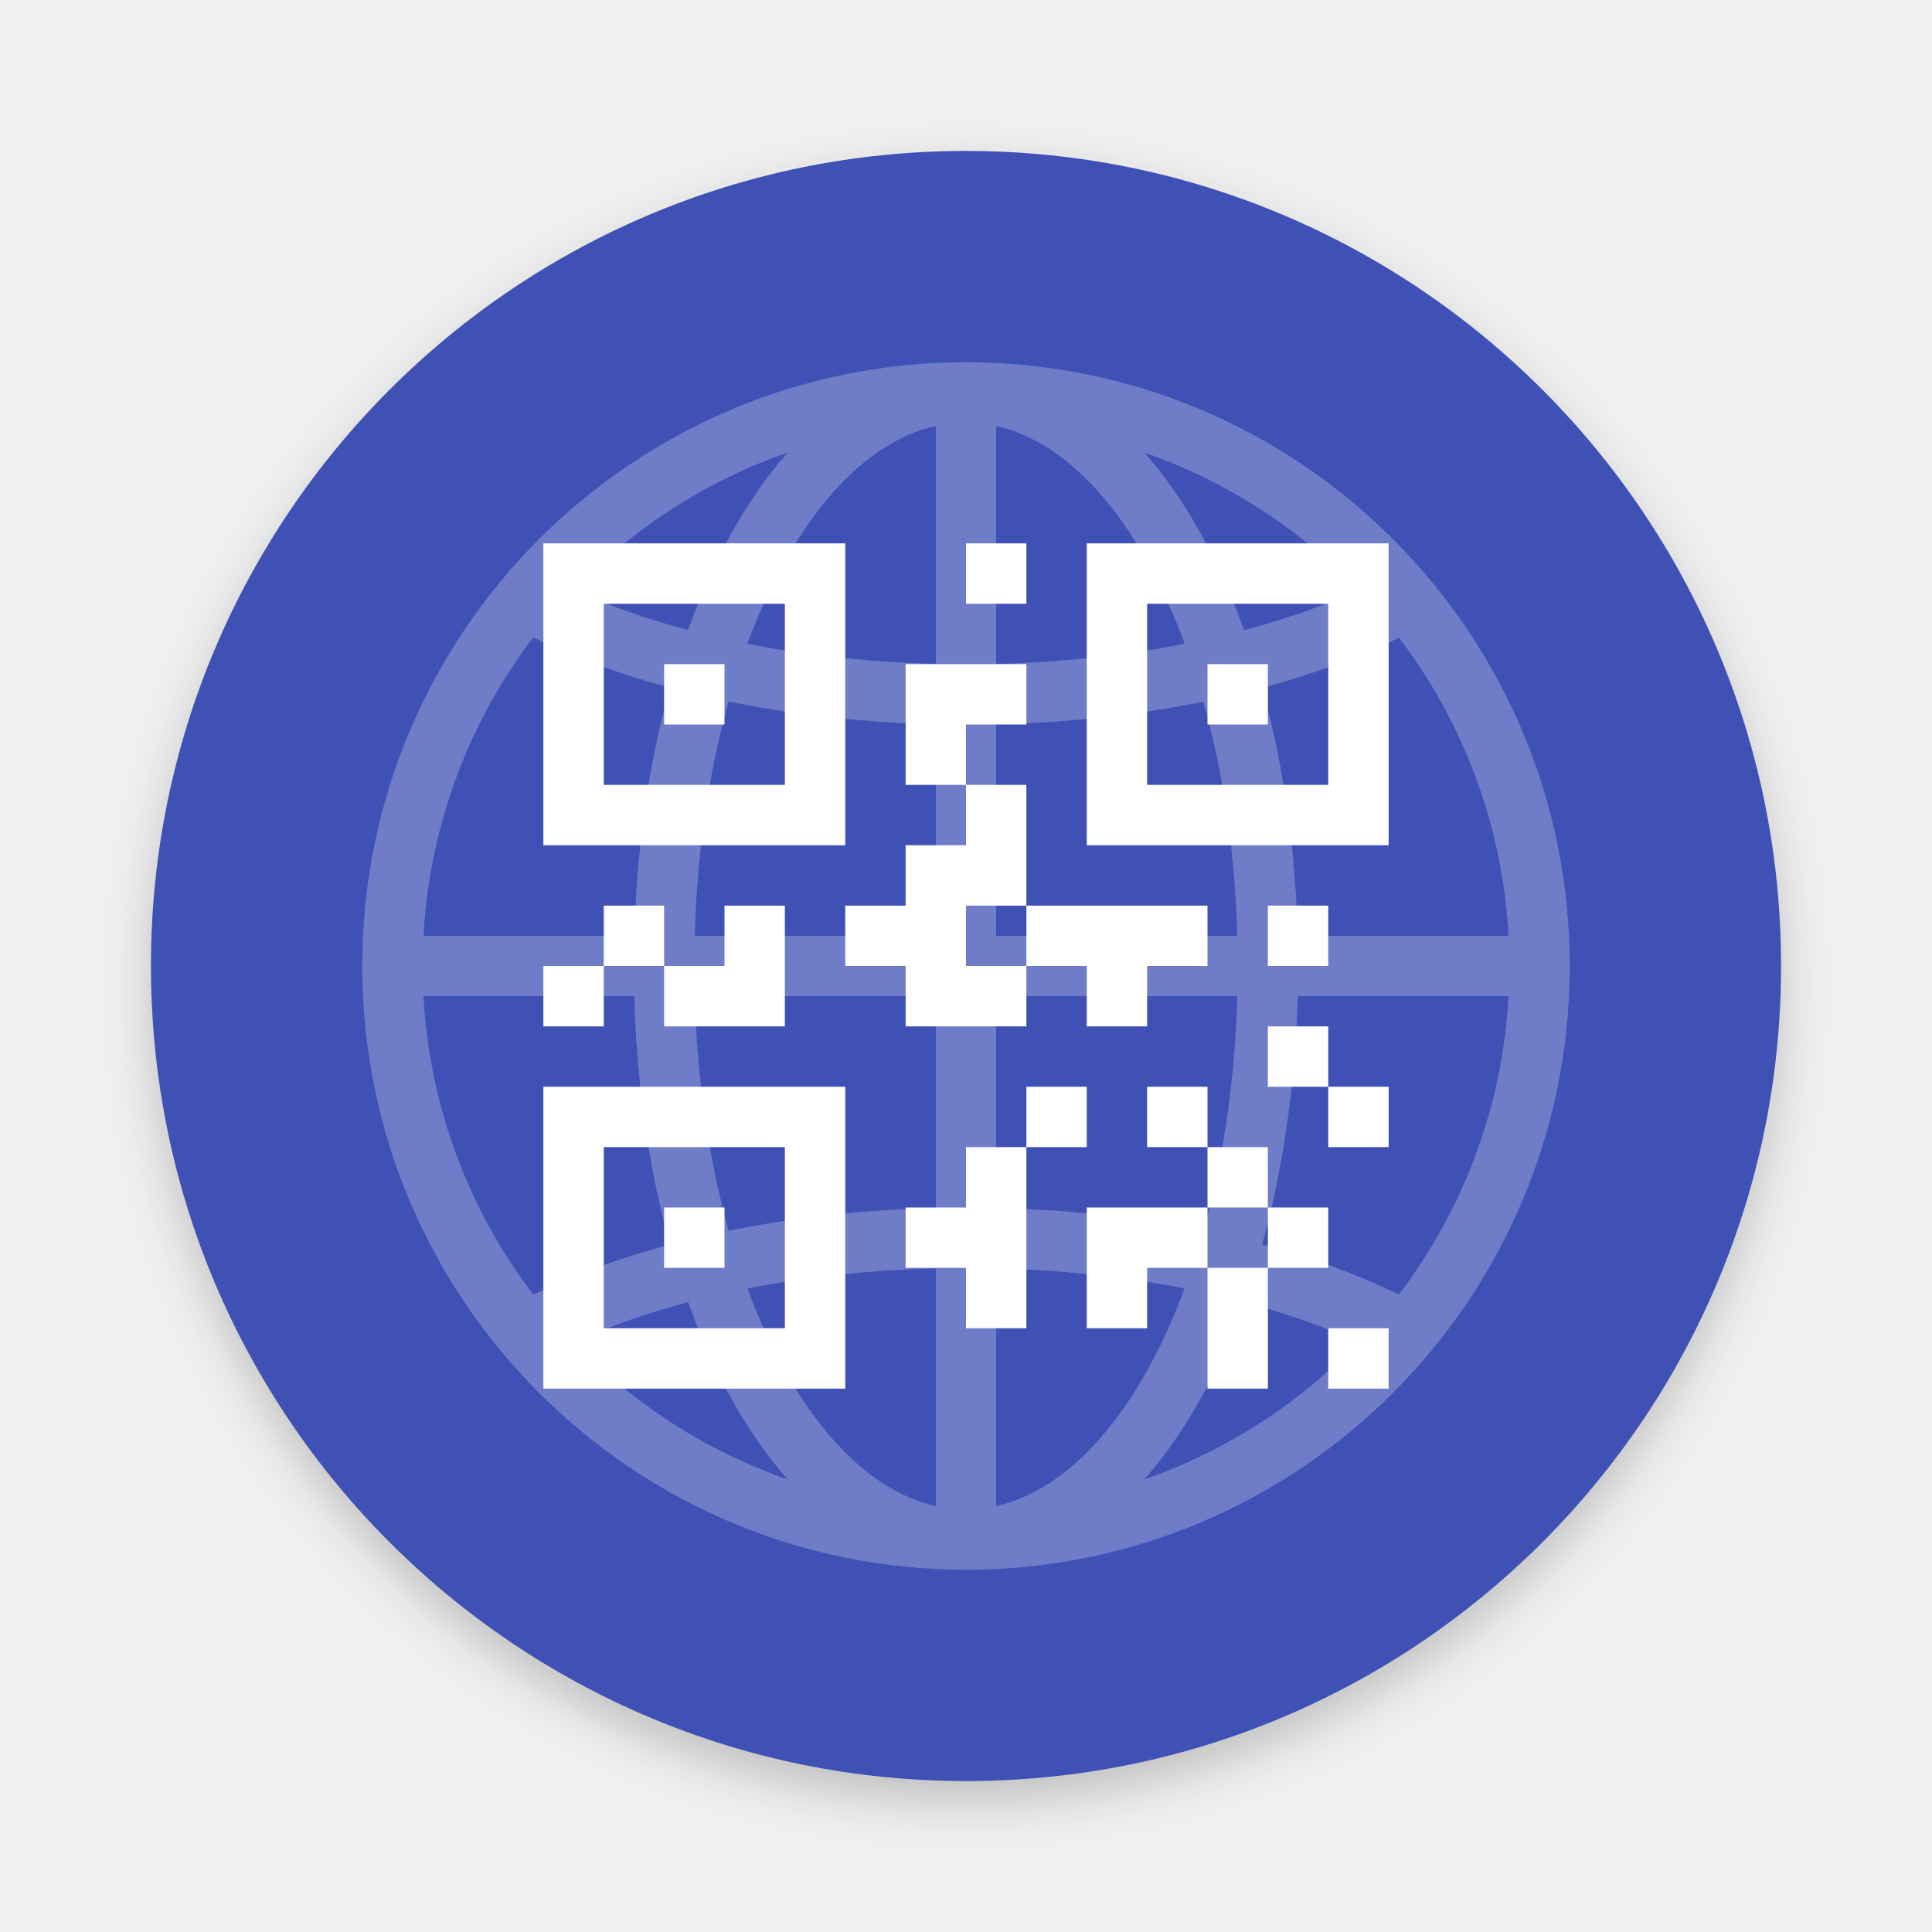
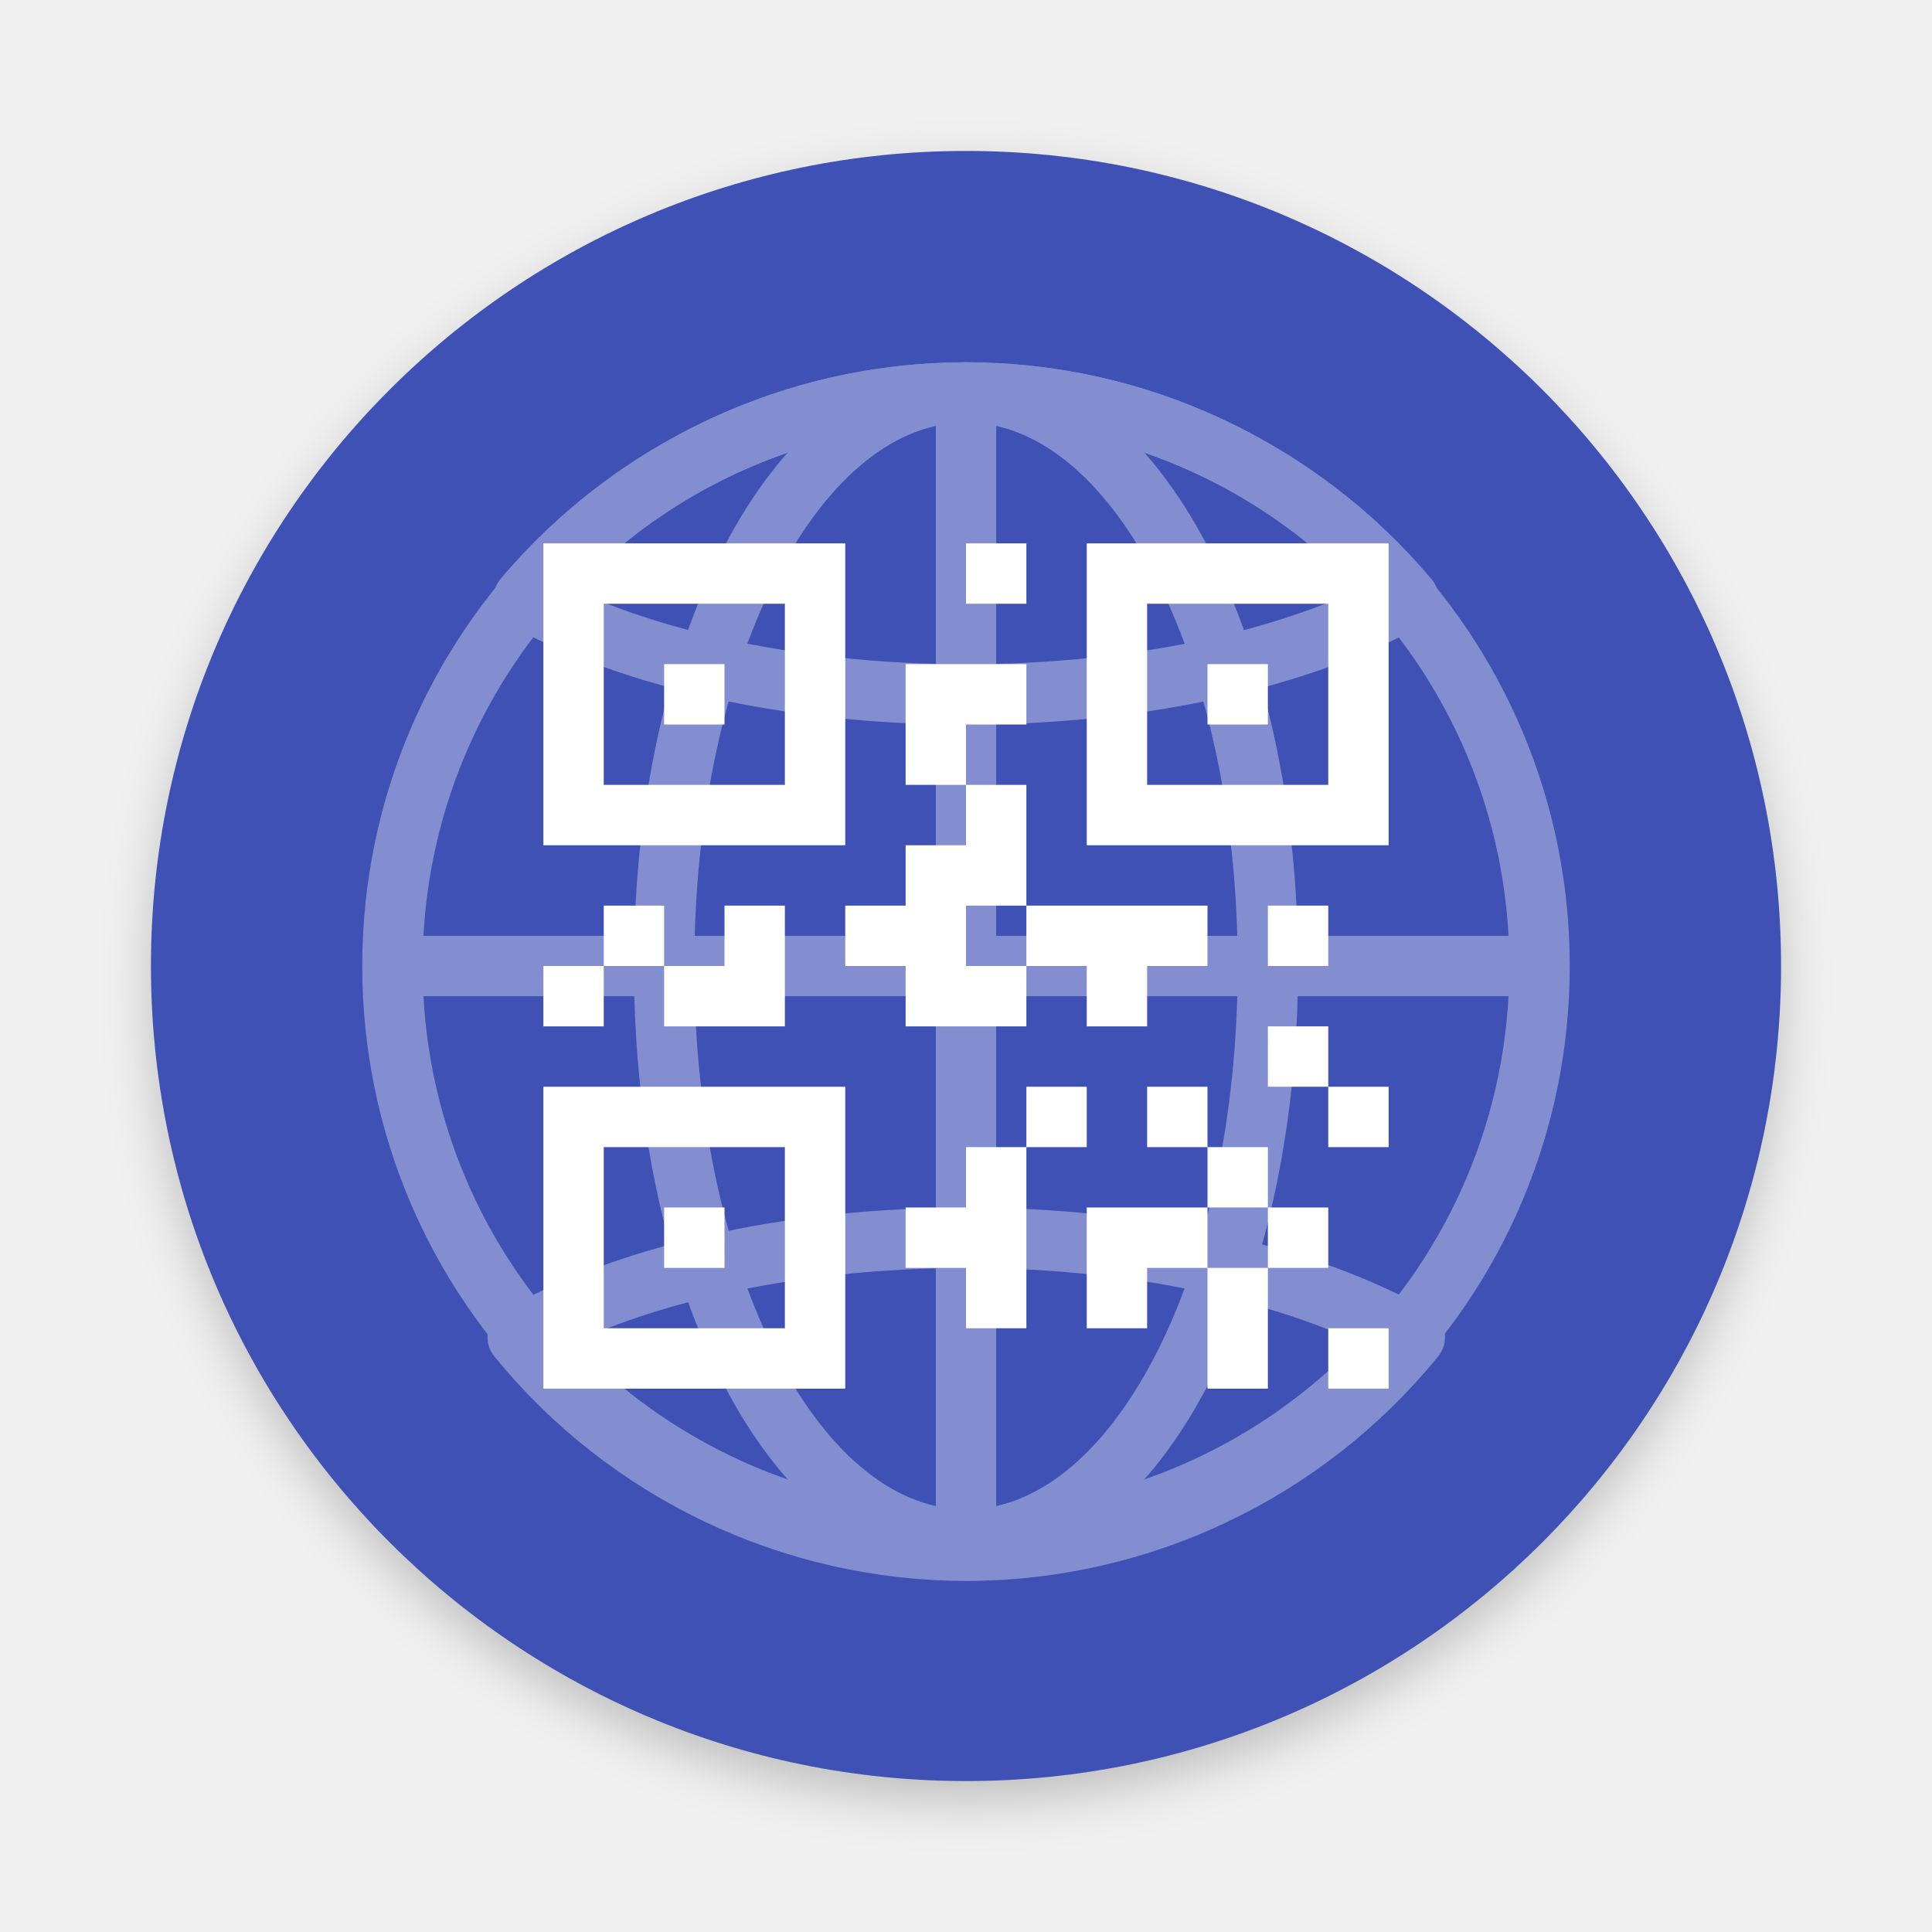
<svg xmlns="http://www.w3.org/2000/svg" width="64" height="64" version="1.1">
  <defs>
    <filter id="a" x="-.036" y="-.036" width="1.072" height="1.072" color-interpolation-filters="sRGB">
      <feGaussianBlur stdDeviation="0.81" />
    </filter>
-     <clipPath id="b">
-       <circle cx="160" cy="184" r="15" fill="none" stroke="#fff" stroke-linecap="round" stroke-linejoin="round" stroke-width="2" />
-     </clipPath>
  </defs>
  <rect x="5" y="5.671" width="54" height="54" rx="27" filter="url(#a)" opacity=".2" />
  <rect x="5" y="5" width="54" height="54" rx="27" fill="#3f51b5" />
-   <g transform="matrix(.125 0 0 .125 37.153 28.949)" fill="none" opacity=".25" stroke="#fff">
-     <circle cx="-41.22" cy="24.407" r="152" stroke-linecap="round" stroke-linejoin="round" stroke-width="16" />
-     <path d="m-193.22 24.407h304" stroke-width="16" />
-     <path transform="matrix(10.231 0 0 10.231 -1678.1 -1856.6)" d="m160 162.82c-8.284 0-15 3.134-15 7s6.716 7 15 7 15-3.134 15-7-6.716-7-15-7zm0 28.075c-8.284 0-15 3.134-15 7s6.716 7 15 7 15-3.134 15-7-6.716-7-15-7z" clip-path="url(#b)" stroke-linecap="round" stroke-linejoin="round" stroke-width="1.564" />
-     <path d="m-41.22-127.59v306.92" stroke-width="16" />
-     <path d="m-121.22 24.407c0-83.947 34.798-152 80-152s80 68.053 80 152-34.797 152-80 152c-45.202 0-80-68.052-80-152z" stroke-linecap="round" stroke-linejoin="round" stroke-width="16" />
+   <path d="m18 18v10h10v-10zm14 0v2h2v-2zm4 0v10h10v-10zm-16 2h6v6h-6zm18 0h6v6h-6zm-16 2v2h2v-2zm8 0v4h2v-2h2v-2h-2zm2 4v2h-2v2h-2v2h2v2h4v-2h-2v-2h2v-4zm2 4v2h2v2h2v-2h2v-2h-4zm6-8v2h2v-2zm-20 8v2h2v-2zm2 2v2h4v-4h-2v2zm-2 0h-2v2h2zm22-2v2h2v-2zm0 4v2h2v-2zm2 2v2h2v-2zm-26 0v10h10v-10zm16 0v2h2v-2zm0 2h-2v2h-2v2h2v2h2v-4zm4-2v2h2v-2zm2 2v2h2v-2zm2 2v2h2v-2zm0 2h-2v4h2v-2zm-2 0v-2h-4v4h2v-2zm-20-4h6v6h-6zm2 2v2h2v-2zm22 4v2h2v-2z" fill="#fff" />
+   <g fill="none" opacity=".35" stroke="#fff">
+     <circle cx="32" cy="32" r="19" stroke-linecap="round" stroke-linejoin="round" stroke-width="2" />
+     <path d="m13 32h38" stroke-width="2" />
+     <path d="m32.01 13.004a19.183 19.183 0 0 0-14.662 6.814c3.519 1.946 8.778 3.186 14.662 3.186 5.875 0 11.126-1.236 14.645-3.178a19.183 19.183 0 0 0-14.645-6.822zm0 28c-5.995 0-11.344 1.285-14.861 3.295a19.183 19.183 0 0 0 14.861 7.072 19.183 19.183 0 0 0 14.859-7.074c-3.518-2.009-8.866-3.293-14.859-3.293z" stroke-linecap="round" stroke-linejoin="round" stroke-width="2" />
+     <path d="m32 13v38.365" stroke-width="2" />
+     <path d="m22 32c0-10.493 4.35-19 10-19s10 8.507 10 19-4.35 19-10 19c-5.65 0-10-8.507-10-19z" stroke-linecap="round" stroke-linejoin="round" stroke-width="2" />
  </g>
-   <path d="m18 18v10h10v-10zm14 0v2h2v-2zm4 0v10h10v-10zm-16 2h6v6h-6zm18 0h6v6h-6zm-16 2v2h2v-2zm8 0v4h2v-2h2v-2h-2zm2 4v2h-2v2h-2v2h2v2h4v-2h-2v-2h2v-4zm2 4v2h2v2h2v-2h2v-2h-4zm6-8v2h2v-2zm-20 8v2h2v-2zm2 2v2h4v-4h-2v2zm-2 0h-2v2h2zm22-2v2h2v-2zm0 4v2h2v-2zm2 2v2h2v-2zm-26 0v10h10v-10zm16 0v2h2v-2zm0 2h-2v2h-2v2h2v2h2v-4zm4-2v2h2v-2zm2 2v2h2v-2zm2 2v2h2v-2zm0 2h-2v4h2v-2zm-2 0v-2h-4v4h2v-2zm-20-4h6v6h-6zm2 2v2h2v-2zm22 4v2h2v-2z" fill="#fff" />
</svg>
